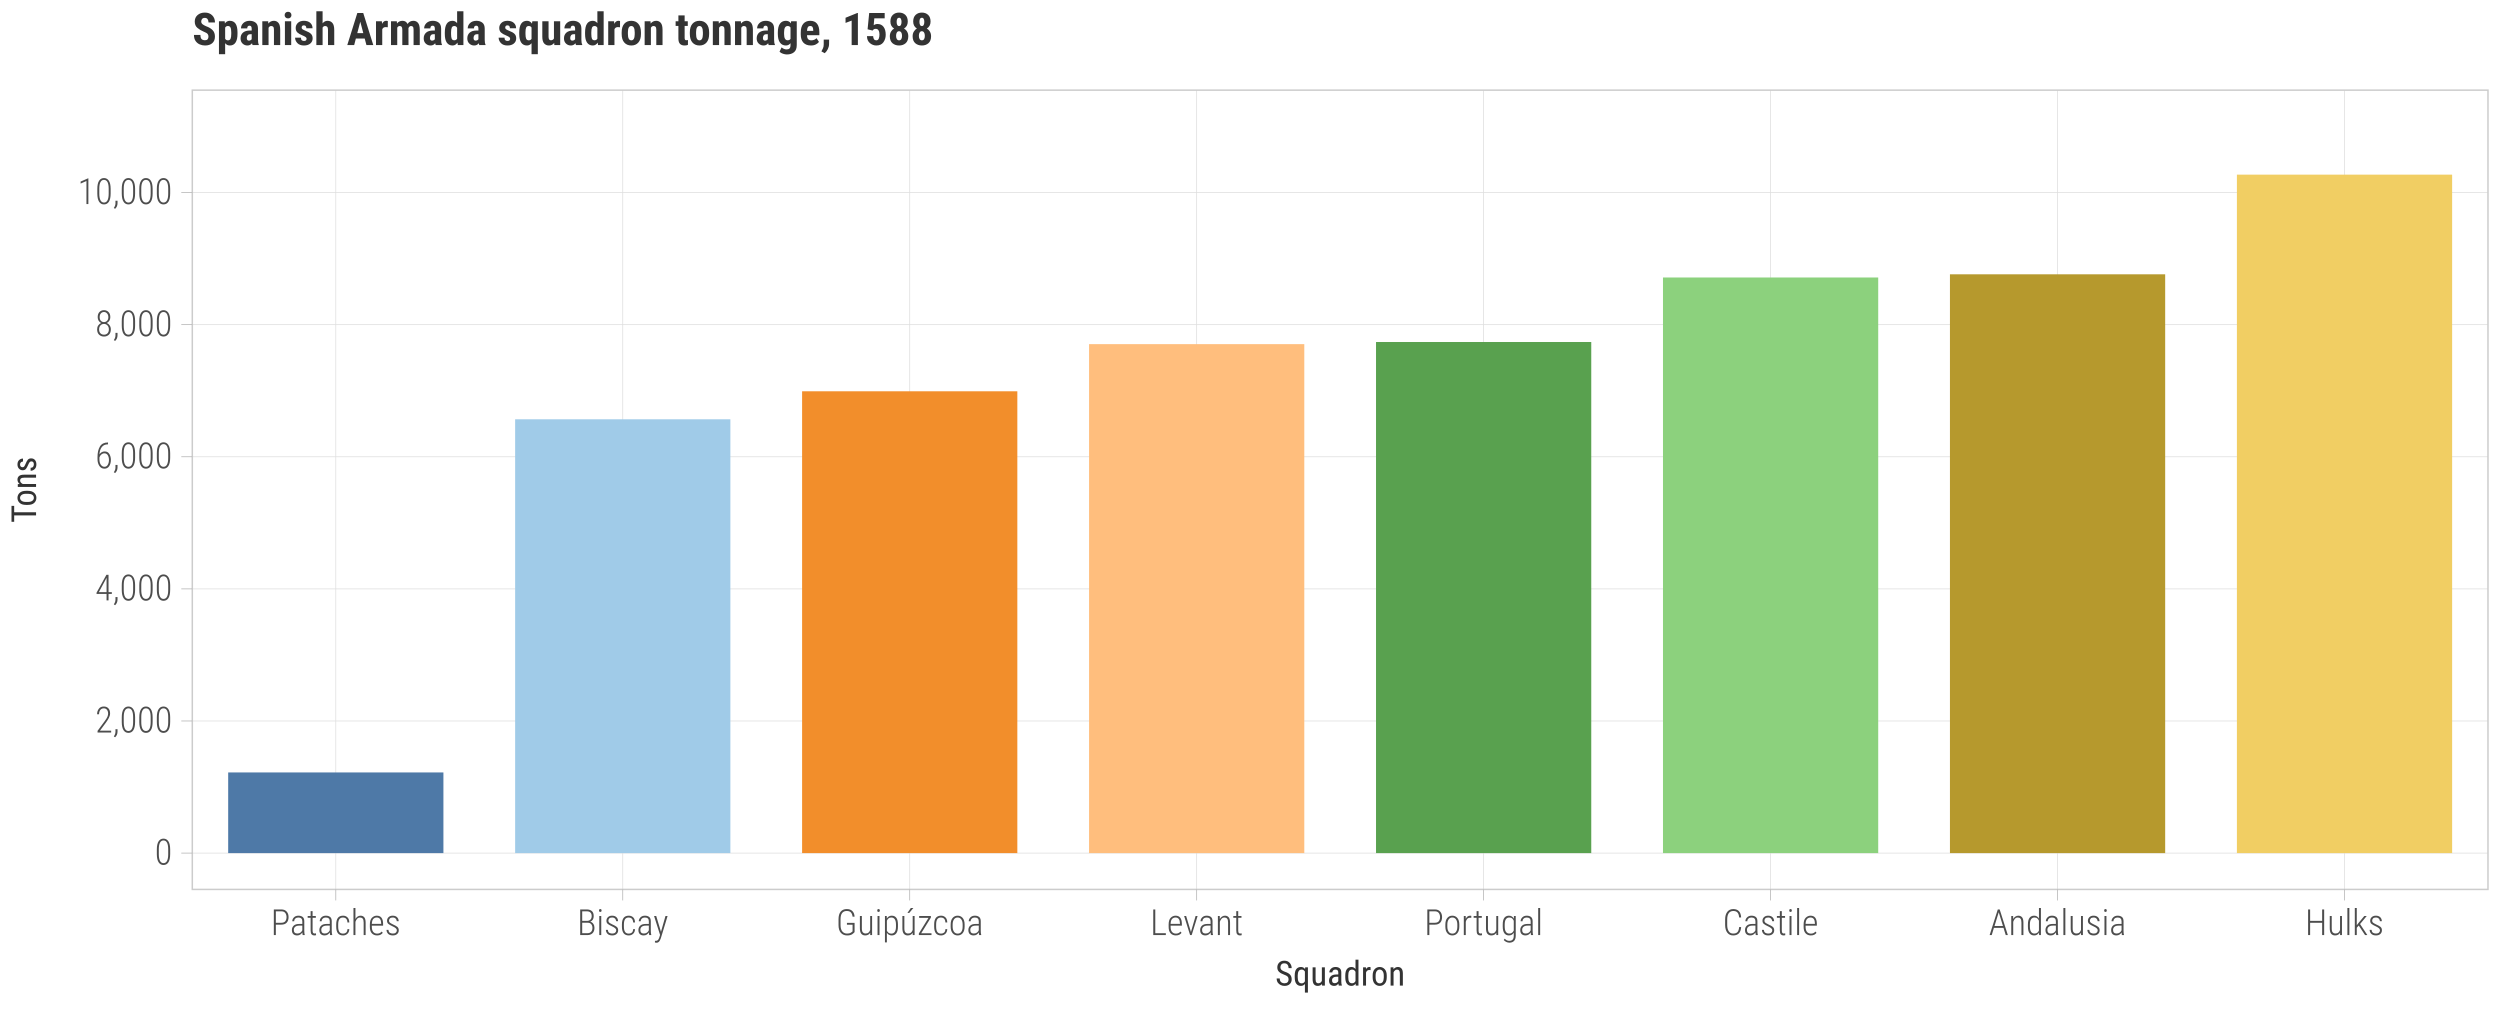
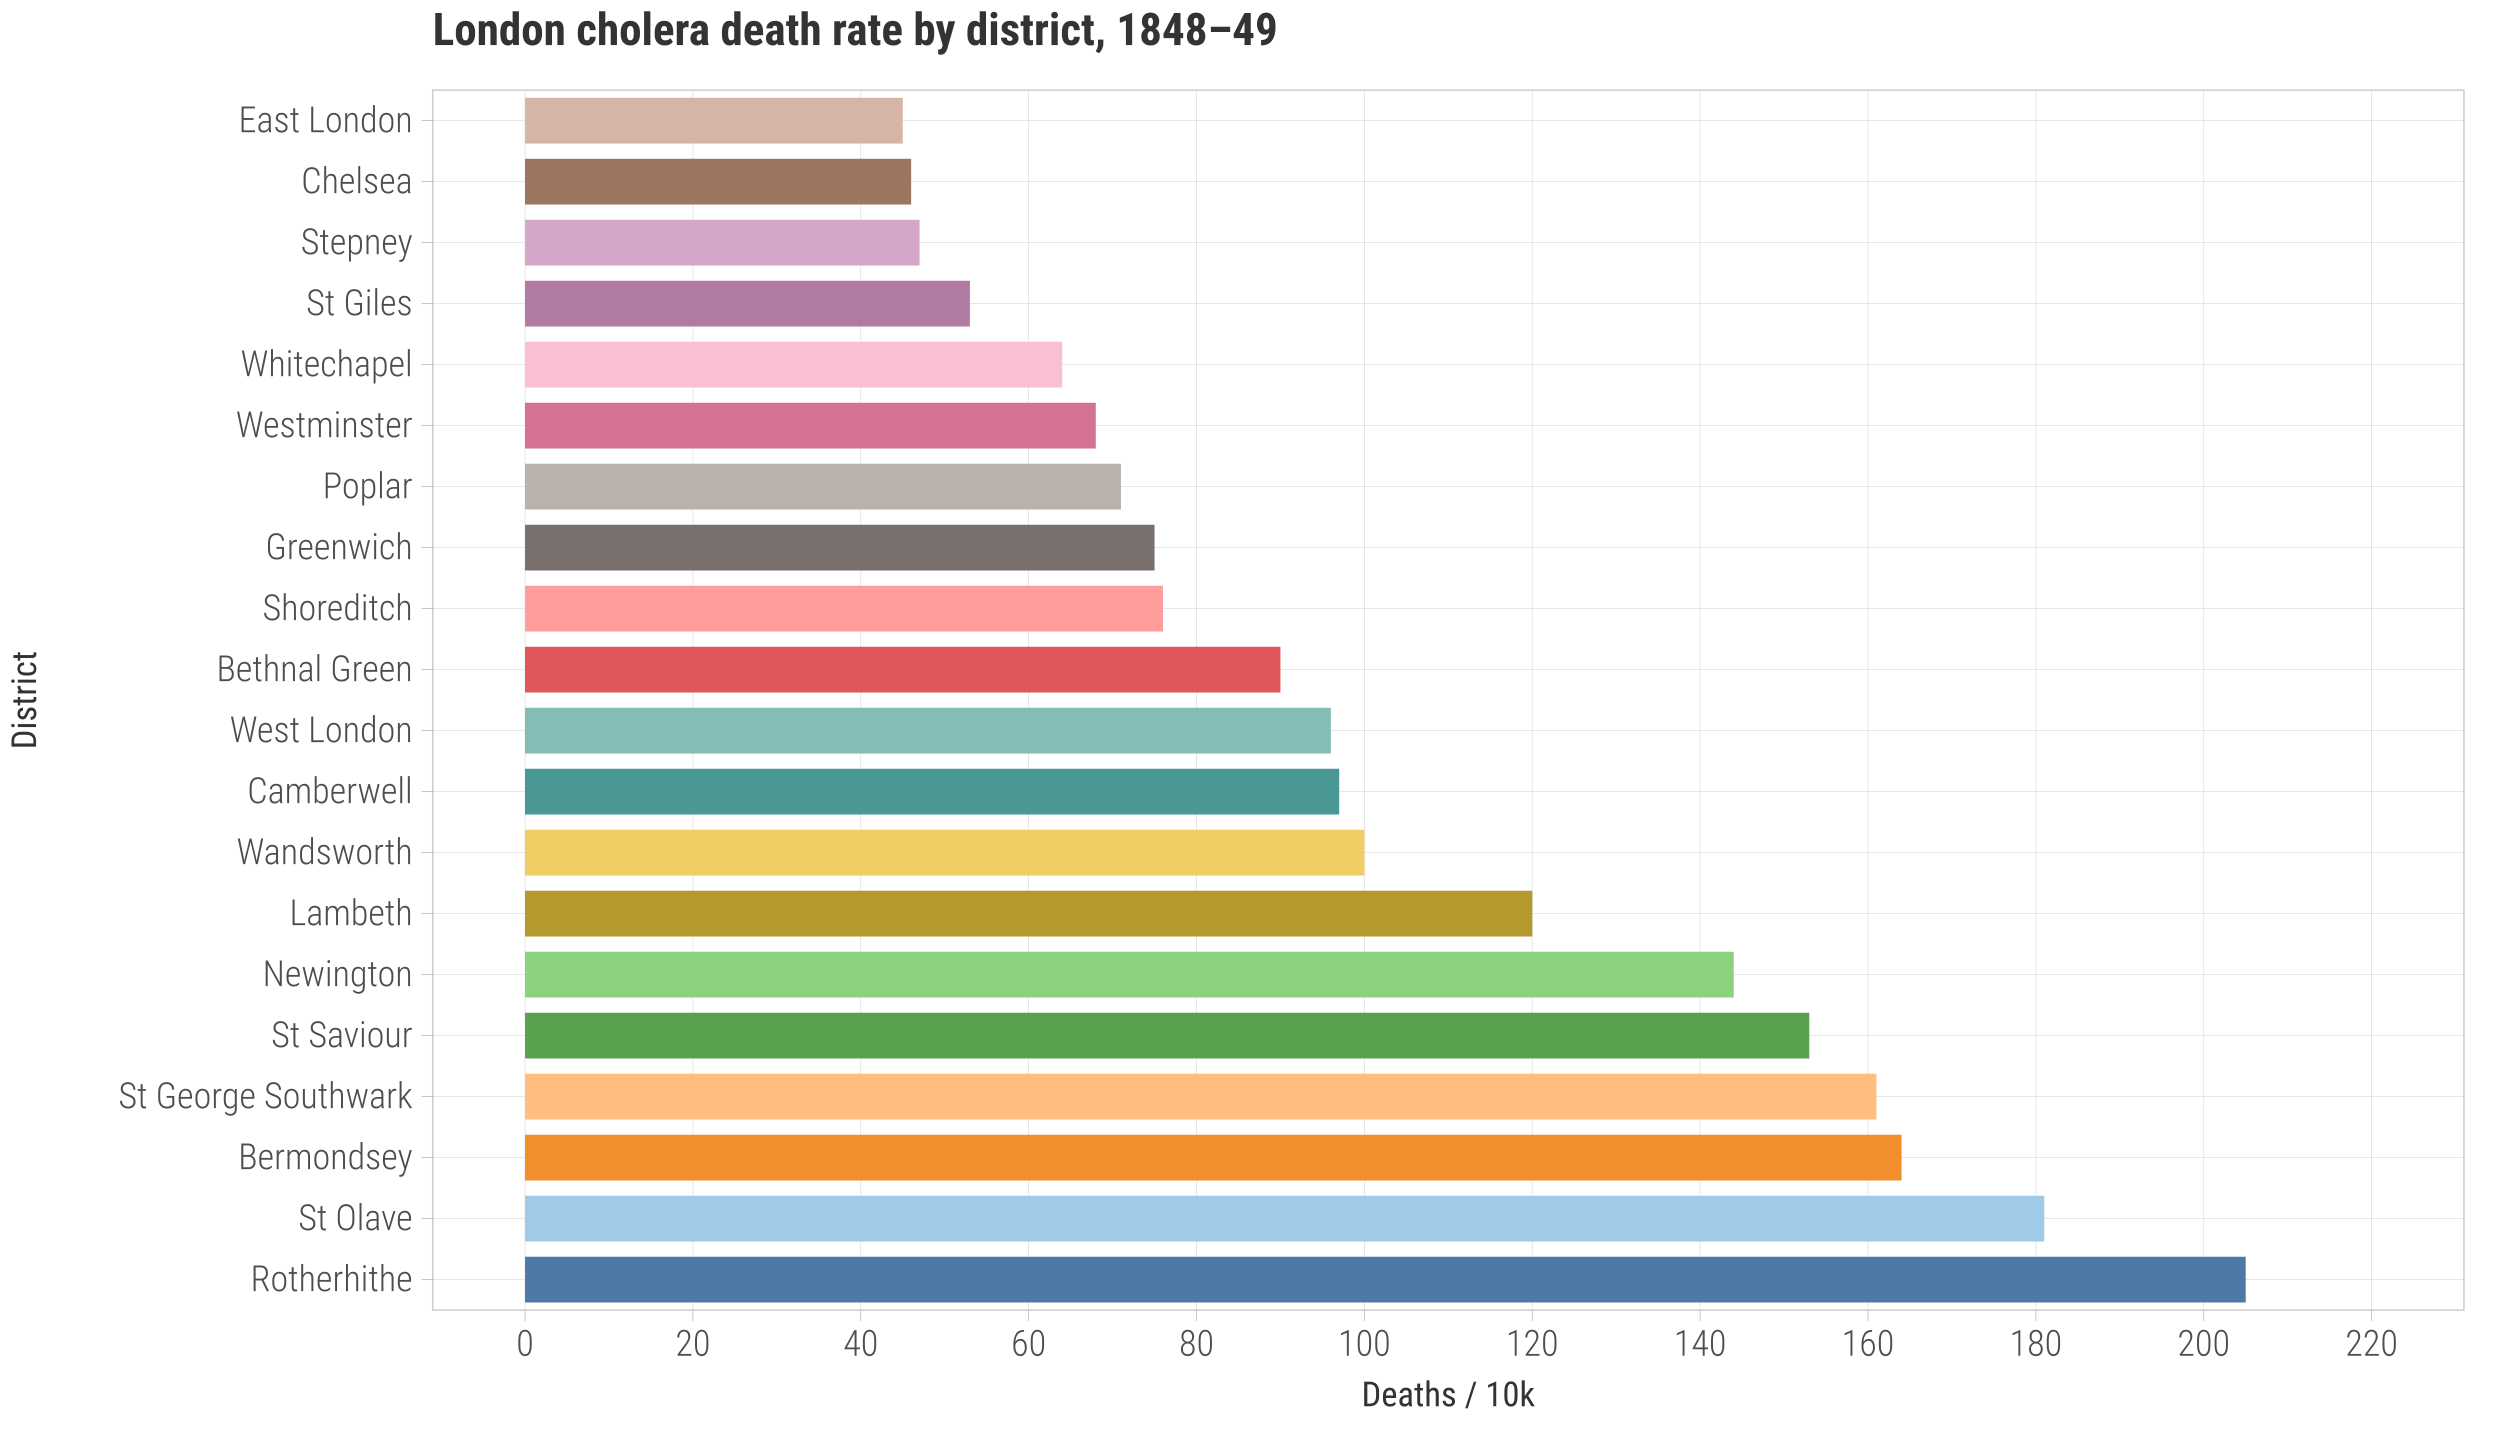
- <svg xmlns="http://www.w3.org/2000/svg" width="832" height="340" viewBox="0 0 832 340" role="img" aria-label="Spanish Armada squadron tonnage, 1588" class="gg-plot" font-family="&quot;Roboto Condensed&quot;, &quot;Arial Narrow&quot;, Arial, sans-serif" font-size="11" font-weight="300" text-rendering="optimizeLegibility" shape-rendering="geometricPrecision">
-   <rect class="gg-paper" width="832" height="340" fill="var(--gg-paper, #ffffff)" />
-   <text class="gg-title" x="64" y="15" font-size="15" font-weight="700" fill="var(--gg-ink, #333333)">Spanish Armada squadron tonnage, 1588</text>
+ <svg xmlns="http://www.w3.org/2000/svg" width="832" height="480" viewBox="0 0 832 480" role="img" aria-label="London cholera death rate by district, 1848–49" class="gg-plot" font-family="&quot;Roboto Condensed&quot;, &quot;Arial Narrow&quot;, Arial, sans-serif" font-size="11" font-weight="300" text-rendering="optimizeLegibility" shape-rendering="geometricPrecision">
+   <rect class="gg-paper" width="832" height="480" fill="var(--gg-paper, #ffffff)" />
+   <text class="gg-title" x="144" y="15" font-size="15" font-weight="700" fill="var(--gg-ink, #333333)">London cholera death rate by district, 1848–49</text>
  <defs>
-     <clipPath id="spalette_tableau20_false_light_832x340-gg-clip-0">
-       <rect width="764" height="266" />
+     <clipPath id="spalette_tableau20_20_false_light_832x480-gg-clip-0">
+       <rect width="676" height="406" />
    </clipPath>
  </defs>
-   <g class="gg-panel" data-panel="0" transform="translate(64,30)">
-     <rect class="gg-panel-background" width="764" height="266" fill="var(--gg-panel, #ffffff)" />
+   <g class="gg-panel" data-panel="0" transform="translate(144,30)">
+     <rect class="gg-panel-background" width="676" height="406" fill="var(--gg-panel, #ffffff)" />
    <g class="gg-grid" stroke="var(--gg-grid, #dedede)" stroke-width="0.25" vector-effect="non-scaling-stroke">
-       <line x1="47.75" y1="0" x2="47.75" y2="266" />
-       <line x1="143.25" y1="0" x2="143.25" y2="266" />
-       <line x1="238.75" y1="0" x2="238.75" y2="266" />
-       <line x1="334.25" y1="0" x2="334.25" y2="266" />
-       <line x1="429.75" y1="0" x2="429.75" y2="266" />
-       <line x1="525.25" y1="0" x2="525.25" y2="266" />
-       <line x1="620.75" y1="0" x2="620.75" y2="266" />
-       <line x1="716.25" y1="0" x2="716.25" y2="266" />
-       <line x1="0" y1="253.91" x2="764" y2="253.91" />
-       <line x1="0" y1="209.94" x2="764" y2="209.94" />
-       <line x1="0" y1="165.98" x2="764" y2="165.98" />
-       <line x1="0" y1="122.01" x2="764" y2="122.01" />
-       <line x1="0" y1="78.04" x2="764" y2="78.04" />
-       <line x1="0" y1="34.07" x2="764" y2="34.07" />
-     </g>
-     <g class="gg-marks" clip-path="url(#spalette_tableau20_false_light_832x340-gg-clip-0)">
+       <line x1="30.73" y1="0" x2="30.73" y2="406" />
+       <line x1="86.6" y1="0" x2="86.6" y2="406" />
+       <line x1="142.46" y1="0" x2="142.46" y2="406" />
+       <line x1="198.33" y1="0" x2="198.33" y2="406" />
+       <line x1="254.2" y1="0" x2="254.2" y2="406" />
+       <line x1="310.07" y1="0" x2="310.07" y2="406" />
+       <line x1="365.93" y1="0" x2="365.93" y2="406" />
+       <line x1="421.8" y1="0" x2="421.8" y2="406" />
+       <line x1="477.67" y1="0" x2="477.67" y2="406" />
+       <line x1="533.54" y1="0" x2="533.54" y2="406" />
+       <line x1="589.4" y1="0" x2="589.4" y2="406" />
+       <line x1="645.27" y1="0" x2="645.27" y2="406" />
+       <line x1="0" y1="395.85" x2="676" y2="395.85" />
+       <line x1="0" y1="375.55" x2="676" y2="375.55" />
+       <line x1="0" y1="355.25" x2="676" y2="355.25" />
+       <line x1="0" y1="334.95" x2="676" y2="334.95" />
+       <line x1="0" y1="314.65" x2="676" y2="314.65" />
+       <line x1="0" y1="294.35" x2="676" y2="294.35" />
+       <line x1="0" y1="274.05" x2="676" y2="274.05" />
+       <line x1="0" y1="253.75" x2="676" y2="253.75" />
+       <line x1="0" y1="233.45" x2="676" y2="233.45" />
+       <line x1="0" y1="213.15" x2="676" y2="213.15" />
+       <line x1="0" y1="192.85" x2="676" y2="192.85" />
+       <line x1="0" y1="172.55" x2="676" y2="172.55" />
+       <line x1="0" y1="152.25" x2="676" y2="152.25" />
+       <line x1="0" y1="131.95" x2="676" y2="131.95" />
+       <line x1="0" y1="111.65" x2="676" y2="111.65" />
+       <line x1="0" y1="91.35" x2="676" y2="91.35" />
+       <line x1="0" y1="71.05" x2="676" y2="71.05" />
+       <line x1="0" y1="50.75" x2="676" y2="50.75" />
+       <line x1="0" y1="30.45" x2="676" y2="30.45" />
+       <line x1="0" y1="10.15" x2="676" y2="10.15" />
+     </g>
+     <g class="gg-marks" clip-path="url(#spalette_tableau20_20_false_light_832x480-gg-clip-0)">
      <g class="gg-batch gg-rects" data-layer="0">
-         <rect x="11.94" y="227.07" width="71.63" height="26.84" fill="#4E79A7" />
-         <rect x="107.44" y="109.54" width="71.63" height="144.37" fill="#A0CBE8" />
-         <rect x="202.94" y="100.22" width="71.63" height="153.69" fill="#F28E2B" />
-         <rect x="298.44" y="84.53" width="71.63" height="169.38" fill="#FFBE7D" />
-         <rect x="393.94" y="83.82" width="71.63" height="170.09" fill="#59A14F" />
-         <rect x="489.44" y="62.35" width="71.63" height="191.56" fill="#8CD17D" />
-         <rect x="584.94" y="61.29" width="71.63" height="192.62" fill="#B6992D" />
-         <rect x="680.44" y="28.12" width="71.63" height="225.79" fill="#F1CE63" />
+         <rect x="30.73" y="388.24" width="572.64" height="15.23" fill="#4E79A7" />
+         <rect x="30.73" y="367.94" width="505.6" height="15.23" fill="#A0CBE8" />
+         <rect x="30.73" y="347.64" width="458.12" height="15.23" fill="#F28E2B" />
+         <rect x="30.73" y="327.34" width="449.74" height="15.23" fill="#FFBE7D" />
+         <rect x="30.73" y="307.04" width="427.39" height="15.23" fill="#59A14F" />
+         <rect x="30.73" y="286.74" width="402.25" height="15.23" fill="#8CD17D" />
+         <rect x="30.73" y="266.44" width="335.21" height="15.23" fill="#B6992D" />
+         <rect x="30.73" y="246.14" width="279.34" height="15.23" fill="#F1CE63" />
+         <rect x="30.73" y="225.84" width="270.96" height="15.23" fill="#499894" />
+         <rect x="30.73" y="205.54" width="268.17" height="15.23" fill="#86BCB6" />
+         <rect x="30.73" y="185.24" width="251.4" height="15.23" fill="#E15759" />
+         <rect x="30.73" y="164.94" width="212.3" height="15.23" fill="#FF9D9A" />
+         <rect x="30.73" y="144.64" width="209.5" height="15.23" fill="#79706E" />
+         <rect x="30.73" y="124.34" width="198.33" height="15.23" fill="#BAB0AC" />
+         <rect x="30.73" y="104.04" width="189.95" height="15.23" fill="#D37295" />
+         <rect x="30.73" y="83.74" width="178.78" height="15.23" fill="#FABFD2" />
+         <rect x="30.73" y="63.44" width="148.05" height="15.23" fill="#B07AA1" />
+         <rect x="30.73" y="43.14" width="131.29" height="15.23" fill="#D4A6C8" />
+         <rect x="30.73" y="22.84" width="128.5" height="15.23" fill="#9D7660" />
+         <rect x="30.73" y="2.54" width="125.7" height="15.23" fill="#D7B5A6" />
      </g>
    </g>
-     <rect class="gg-panel-border" width="764" height="266" fill="none" stroke="var(--gg-panelBorder, #cccccc)" stroke-width="0.5" vector-effect="non-scaling-stroke" />
+     <rect class="gg-panel-border" width="676" height="406" fill="none" stroke="var(--gg-panelBorder, #cccccc)" stroke-width="0.5" vector-effect="non-scaling-stroke" />
  </g>
-   <g class="gg-axis gg-axis-x" transform="translate(64,296)">
-     <g class="gg-tick" transform="translate(47.75,0)">
-       <line y2="3.67" stroke="var(--gg-tickColor, #b3b3b3)" stroke-width="0.25" vector-effect="non-scaling-stroke" />
-       <text y="6.67" dy="0.71em" text-anchor="middle" fill="var(--gg-axisText, #4d4d4d)" font-size="12" font-weight="300">Pataches</text>
-     </g>
-     <g class="gg-tick" transform="translate(143.25,0)">
-       <line y2="3.67" stroke="var(--gg-tickColor, #b3b3b3)" stroke-width="0.25" vector-effect="non-scaling-stroke" />
-       <text y="6.67" dy="0.71em" text-anchor="middle" fill="var(--gg-axisText, #4d4d4d)" font-size="12" font-weight="300">Biscay</text>
-     </g>
-     <g class="gg-tick" transform="translate(238.75,0)">
-       <line y2="3.67" stroke="var(--gg-tickColor, #b3b3b3)" stroke-width="0.25" vector-effect="non-scaling-stroke" />
-       <text y="6.67" dy="0.71em" text-anchor="middle" fill="var(--gg-axisText, #4d4d4d)" font-size="12" font-weight="300">Guipúzcoa</text>
-     </g>
-     <g class="gg-tick" transform="translate(334.25,0)">
-       <line y2="3.67" stroke="var(--gg-tickColor, #b3b3b3)" stroke-width="0.25" vector-effect="non-scaling-stroke" />
-       <text y="6.67" dy="0.71em" text-anchor="middle" fill="var(--gg-axisText, #4d4d4d)" font-size="12" font-weight="300">Levant</text>
-     </g>
-     <g class="gg-tick" transform="translate(429.75,0)">
-       <line y2="3.67" stroke="var(--gg-tickColor, #b3b3b3)" stroke-width="0.25" vector-effect="non-scaling-stroke" />
-       <text y="6.67" dy="0.71em" text-anchor="middle" fill="var(--gg-axisText, #4d4d4d)" font-size="12" font-weight="300">Portugal</text>
-     </g>
-     <g class="gg-tick" transform="translate(525.25,0)">
-       <line y2="3.67" stroke="var(--gg-tickColor, #b3b3b3)" stroke-width="0.25" vector-effect="non-scaling-stroke" />
-       <text y="6.67" dy="0.71em" text-anchor="middle" fill="var(--gg-axisText, #4d4d4d)" font-size="12" font-weight="300">Castile</text>
-     </g>
-     <g class="gg-tick" transform="translate(620.75,0)">
-       <line y2="3.67" stroke="var(--gg-tickColor, #b3b3b3)" stroke-width="0.25" vector-effect="non-scaling-stroke" />
-       <text y="6.67" dy="0.71em" text-anchor="middle" fill="var(--gg-axisText, #4d4d4d)" font-size="12" font-weight="300">Andalusia</text>
-     </g>
-     <g class="gg-tick" transform="translate(716.25,0)">
-       <line y2="3.67" stroke="var(--gg-tickColor, #b3b3b3)" stroke-width="0.25" vector-effect="non-scaling-stroke" />
-       <text y="6.67" dy="0.71em" text-anchor="middle" fill="var(--gg-axisText, #4d4d4d)" font-size="12" font-weight="300">Hulks</text>
+   <g class="gg-axis gg-axis-x" transform="translate(144,436)">
+     <g class="gg-tick" transform="translate(30.73,0)">
+       <line y2="3.67" stroke="var(--gg-tickColor, #b3b3b3)" stroke-width="0.25" vector-effect="non-scaling-stroke" />
+       <text y="6.67" dy="0.71em" text-anchor="middle" fill="var(--gg-axisText, #4d4d4d)" font-size="12" font-weight="300">0</text>
+     </g>
+     <g class="gg-tick" transform="translate(86.6,0)">
+       <line y2="3.67" stroke="var(--gg-tickColor, #b3b3b3)" stroke-width="0.25" vector-effect="non-scaling-stroke" />
+       <text y="6.67" dy="0.71em" text-anchor="middle" fill="var(--gg-axisText, #4d4d4d)" font-size="12" font-weight="300">20</text>
+     </g>
+     <g class="gg-tick" transform="translate(142.46,0)">
+       <line y2="3.67" stroke="var(--gg-tickColor, #b3b3b3)" stroke-width="0.25" vector-effect="non-scaling-stroke" />
+       <text y="6.67" dy="0.71em" text-anchor="middle" fill="var(--gg-axisText, #4d4d4d)" font-size="12" font-weight="300">40</text>
+     </g>
+     <g class="gg-tick" transform="translate(198.33,0)">
+       <line y2="3.67" stroke="var(--gg-tickColor, #b3b3b3)" stroke-width="0.25" vector-effect="non-scaling-stroke" />
+       <text y="6.67" dy="0.71em" text-anchor="middle" fill="var(--gg-axisText, #4d4d4d)" font-size="12" font-weight="300">60</text>
+     </g>
+     <g class="gg-tick" transform="translate(254.2,0)">
+       <line y2="3.67" stroke="var(--gg-tickColor, #b3b3b3)" stroke-width="0.25" vector-effect="non-scaling-stroke" />
+       <text y="6.67" dy="0.71em" text-anchor="middle" fill="var(--gg-axisText, #4d4d4d)" font-size="12" font-weight="300">80</text>
+     </g>
+     <g class="gg-tick" transform="translate(310.07,0)">
+       <line y2="3.67" stroke="var(--gg-tickColor, #b3b3b3)" stroke-width="0.25" vector-effect="non-scaling-stroke" />
+       <text y="6.67" dy="0.71em" text-anchor="middle" fill="var(--gg-axisText, #4d4d4d)" font-size="12" font-weight="300">100</text>
+     </g>
+     <g class="gg-tick" transform="translate(365.93,0)">
+       <line y2="3.67" stroke="var(--gg-tickColor, #b3b3b3)" stroke-width="0.25" vector-effect="non-scaling-stroke" />
+       <text y="6.67" dy="0.71em" text-anchor="middle" fill="var(--gg-axisText, #4d4d4d)" font-size="12" font-weight="300">120</text>
+     </g>
+     <g class="gg-tick" transform="translate(421.8,0)">
+       <line y2="3.67" stroke="var(--gg-tickColor, #b3b3b3)" stroke-width="0.25" vector-effect="non-scaling-stroke" />
+       <text y="6.67" dy="0.71em" text-anchor="middle" fill="var(--gg-axisText, #4d4d4d)" font-size="12" font-weight="300">140</text>
+     </g>
+     <g class="gg-tick" transform="translate(477.67,0)">
+       <line y2="3.67" stroke="var(--gg-tickColor, #b3b3b3)" stroke-width="0.25" vector-effect="non-scaling-stroke" />
+       <text y="6.67" dy="0.71em" text-anchor="middle" fill="var(--gg-axisText, #4d4d4d)" font-size="12" font-weight="300">160</text>
+     </g>
+     <g class="gg-tick" transform="translate(533.54,0)">
+       <line y2="3.67" stroke="var(--gg-tickColor, #b3b3b3)" stroke-width="0.25" vector-effect="non-scaling-stroke" />
+       <text y="6.67" dy="0.71em" text-anchor="middle" fill="var(--gg-axisText, #4d4d4d)" font-size="12" font-weight="300">180</text>
+     </g>
+     <g class="gg-tick" transform="translate(589.4,0)">
+       <line y2="3.67" stroke="var(--gg-tickColor, #b3b3b3)" stroke-width="0.25" vector-effect="non-scaling-stroke" />
+       <text y="6.67" dy="0.71em" text-anchor="middle" fill="var(--gg-axisText, #4d4d4d)" font-size="12" font-weight="300">200</text>
+     </g>
+     <g class="gg-tick" transform="translate(645.27,0)">
+       <line y2="3.67" stroke="var(--gg-tickColor, #b3b3b3)" stroke-width="0.25" vector-effect="non-scaling-stroke" />
+       <text y="6.67" dy="0.71em" text-anchor="middle" fill="var(--gg-axisText, #4d4d4d)" font-size="12" font-weight="300">220</text>
    </g>
  </g>
-   <g class="gg-axis gg-axis-y" transform="translate(64,30)">
-     <g class="gg-tick" transform="translate(0,253.91)">
-       <line x2="-3.67" stroke="var(--gg-tickColor, #b3b3b3)" stroke-width="0.25" vector-effect="non-scaling-stroke" />
-       <text x="-6.67" dy="0.32em" text-anchor="end" fill="var(--gg-axisText, #4d4d4d)" font-size="12" font-weight="300">0</text>
-     </g>
-     <g class="gg-tick" transform="translate(0,209.94)">
-       <line x2="-3.67" stroke="var(--gg-tickColor, #b3b3b3)" stroke-width="0.25" vector-effect="non-scaling-stroke" />
-       <text x="-6.67" dy="0.32em" text-anchor="end" fill="var(--gg-axisText, #4d4d4d)" font-size="12" font-weight="300">2,000</text>
-     </g>
-     <g class="gg-tick" transform="translate(0,165.98)">
-       <line x2="-3.67" stroke="var(--gg-tickColor, #b3b3b3)" stroke-width="0.25" vector-effect="non-scaling-stroke" />
-       <text x="-6.67" dy="0.32em" text-anchor="end" fill="var(--gg-axisText, #4d4d4d)" font-size="12" font-weight="300">4,000</text>
-     </g>
-     <g class="gg-tick" transform="translate(0,122.01)">
-       <line x2="-3.67" stroke="var(--gg-tickColor, #b3b3b3)" stroke-width="0.25" vector-effect="non-scaling-stroke" />
-       <text x="-6.67" dy="0.32em" text-anchor="end" fill="var(--gg-axisText, #4d4d4d)" font-size="12" font-weight="300">6,000</text>
-     </g>
-     <g class="gg-tick" transform="translate(0,78.04)">
-       <line x2="-3.67" stroke="var(--gg-tickColor, #b3b3b3)" stroke-width="0.25" vector-effect="non-scaling-stroke" />
-       <text x="-6.67" dy="0.32em" text-anchor="end" fill="var(--gg-axisText, #4d4d4d)" font-size="12" font-weight="300">8,000</text>
-     </g>
-     <g class="gg-tick" transform="translate(0,34.07)">
-       <line x2="-3.67" stroke="var(--gg-tickColor, #b3b3b3)" stroke-width="0.25" vector-effect="non-scaling-stroke" />
-       <text x="-6.67" dy="0.32em" text-anchor="end" fill="var(--gg-axisText, #4d4d4d)" font-size="12" font-weight="300">10,000</text>
+   <g class="gg-axis gg-axis-y" transform="translate(144,30)">
+     <g class="gg-tick" transform="translate(0,395.85)">
+       <line x2="-3.67" stroke="var(--gg-tickColor, #b3b3b3)" stroke-width="0.25" vector-effect="non-scaling-stroke" />
+       <text x="-6.67" dy="0.32em" text-anchor="end" fill="var(--gg-axisText, #4d4d4d)" font-size="12" font-weight="300">Rotherhithe</text>
+     </g>
+     <g class="gg-tick" transform="translate(0,375.55)">
+       <line x2="-3.67" stroke="var(--gg-tickColor, #b3b3b3)" stroke-width="0.25" vector-effect="non-scaling-stroke" />
+       <text x="-6.67" dy="0.32em" text-anchor="end" fill="var(--gg-axisText, #4d4d4d)" font-size="12" font-weight="300">St Olave</text>
+     </g>
+     <g class="gg-tick" transform="translate(0,355.25)">
+       <line x2="-3.67" stroke="var(--gg-tickColor, #b3b3b3)" stroke-width="0.25" vector-effect="non-scaling-stroke" />
+       <text x="-6.67" dy="0.32em" text-anchor="end" fill="var(--gg-axisText, #4d4d4d)" font-size="12" font-weight="300">Bermondsey</text>
+     </g>
+     <g class="gg-tick" transform="translate(0,334.95)">
+       <line x2="-3.67" stroke="var(--gg-tickColor, #b3b3b3)" stroke-width="0.25" vector-effect="non-scaling-stroke" />
+       <text x="-6.67" dy="0.32em" text-anchor="end" fill="var(--gg-axisText, #4d4d4d)" font-size="12" font-weight="300">St George Southwark</text>
+     </g>
+     <g class="gg-tick" transform="translate(0,314.65)">
+       <line x2="-3.67" stroke="var(--gg-tickColor, #b3b3b3)" stroke-width="0.25" vector-effect="non-scaling-stroke" />
+       <text x="-6.67" dy="0.32em" text-anchor="end" fill="var(--gg-axisText, #4d4d4d)" font-size="12" font-weight="300">St Saviour</text>
+     </g>
+     <g class="gg-tick" transform="translate(0,294.35)">
+       <line x2="-3.67" stroke="var(--gg-tickColor, #b3b3b3)" stroke-width="0.25" vector-effect="non-scaling-stroke" />
+       <text x="-6.67" dy="0.32em" text-anchor="end" fill="var(--gg-axisText, #4d4d4d)" font-size="12" font-weight="300">Newington</text>
+     </g>
+     <g class="gg-tick" transform="translate(0,274.05)">
+       <line x2="-3.67" stroke="var(--gg-tickColor, #b3b3b3)" stroke-width="0.25" vector-effect="non-scaling-stroke" />
+       <text x="-6.67" dy="0.32em" text-anchor="end" fill="var(--gg-axisText, #4d4d4d)" font-size="12" font-weight="300">Lambeth</text>
+     </g>
+     <g class="gg-tick" transform="translate(0,253.75)">
+       <line x2="-3.67" stroke="var(--gg-tickColor, #b3b3b3)" stroke-width="0.25" vector-effect="non-scaling-stroke" />
+       <text x="-6.67" dy="0.32em" text-anchor="end" fill="var(--gg-axisText, #4d4d4d)" font-size="12" font-weight="300">Wandsworth</text>
+     </g>
+     <g class="gg-tick" transform="translate(0,233.45)">
+       <line x2="-3.67" stroke="var(--gg-tickColor, #b3b3b3)" stroke-width="0.25" vector-effect="non-scaling-stroke" />
+       <text x="-6.67" dy="0.32em" text-anchor="end" fill="var(--gg-axisText, #4d4d4d)" font-size="12" font-weight="300">Camberwell</text>
+     </g>
+     <g class="gg-tick" transform="translate(0,213.15)">
+       <line x2="-3.67" stroke="var(--gg-tickColor, #b3b3b3)" stroke-width="0.25" vector-effect="non-scaling-stroke" />
+       <text x="-6.67" dy="0.32em" text-anchor="end" fill="var(--gg-axisText, #4d4d4d)" font-size="12" font-weight="300">West London</text>
+     </g>
+     <g class="gg-tick" transform="translate(0,192.85)">
+       <line x2="-3.67" stroke="var(--gg-tickColor, #b3b3b3)" stroke-width="0.25" vector-effect="non-scaling-stroke" />
+       <text x="-6.67" dy="0.32em" text-anchor="end" fill="var(--gg-axisText, #4d4d4d)" font-size="12" font-weight="300">Bethnal Green</text>
+     </g>
+     <g class="gg-tick" transform="translate(0,172.55)">
+       <line x2="-3.67" stroke="var(--gg-tickColor, #b3b3b3)" stroke-width="0.25" vector-effect="non-scaling-stroke" />
+       <text x="-6.67" dy="0.32em" text-anchor="end" fill="var(--gg-axisText, #4d4d4d)" font-size="12" font-weight="300">Shoreditch</text>
+     </g>
+     <g class="gg-tick" transform="translate(0,152.25)">
+       <line x2="-3.67" stroke="var(--gg-tickColor, #b3b3b3)" stroke-width="0.25" vector-effect="non-scaling-stroke" />
+       <text x="-6.67" dy="0.32em" text-anchor="end" fill="var(--gg-axisText, #4d4d4d)" font-size="12" font-weight="300">Greenwich</text>
+     </g>
+     <g class="gg-tick" transform="translate(0,131.95)">
+       <line x2="-3.67" stroke="var(--gg-tickColor, #b3b3b3)" stroke-width="0.25" vector-effect="non-scaling-stroke" />
+       <text x="-6.67" dy="0.32em" text-anchor="end" fill="var(--gg-axisText, #4d4d4d)" font-size="12" font-weight="300">Poplar</text>
+     </g>
+     <g class="gg-tick" transform="translate(0,111.65)">
+       <line x2="-3.67" stroke="var(--gg-tickColor, #b3b3b3)" stroke-width="0.25" vector-effect="non-scaling-stroke" />
+       <text x="-6.67" dy="0.32em" text-anchor="end" fill="var(--gg-axisText, #4d4d4d)" font-size="12" font-weight="300">Westminster</text>
+     </g>
+     <g class="gg-tick" transform="translate(0,91.35)">
+       <line x2="-3.67" stroke="var(--gg-tickColor, #b3b3b3)" stroke-width="0.25" vector-effect="non-scaling-stroke" />
+       <text x="-6.67" dy="0.32em" text-anchor="end" fill="var(--gg-axisText, #4d4d4d)" font-size="12" font-weight="300">Whitechapel</text>
+     </g>
+     <g class="gg-tick" transform="translate(0,71.05)">
+       <line x2="-3.67" stroke="var(--gg-tickColor, #b3b3b3)" stroke-width="0.25" vector-effect="non-scaling-stroke" />
+       <text x="-6.67" dy="0.32em" text-anchor="end" fill="var(--gg-axisText, #4d4d4d)" font-size="12" font-weight="300">St Giles</text>
+     </g>
+     <g class="gg-tick" transform="translate(0,50.75)">
+       <line x2="-3.67" stroke="var(--gg-tickColor, #b3b3b3)" stroke-width="0.25" vector-effect="non-scaling-stroke" />
+       <text x="-6.67" dy="0.32em" text-anchor="end" fill="var(--gg-axisText, #4d4d4d)" font-size="12" font-weight="300">Stepney</text>
+     </g>
+     <g class="gg-tick" transform="translate(0,30.45)">
+       <line x2="-3.67" stroke="var(--gg-tickColor, #b3b3b3)" stroke-width="0.25" vector-effect="non-scaling-stroke" />
+       <text x="-6.67" dy="0.32em" text-anchor="end" fill="var(--gg-axisText, #4d4d4d)" font-size="12" font-weight="300">Chelsea</text>
+     </g>
+     <g class="gg-tick" transform="translate(0,10.15)">
+       <line x2="-3.67" stroke="var(--gg-tickColor, #b3b3b3)" stroke-width="0.25" vector-effect="non-scaling-stroke" />
+       <text x="-6.67" dy="0.32em" text-anchor="end" fill="var(--gg-axisText, #4d4d4d)" font-size="12" font-weight="300">East London</text>
    </g>
  </g>
-   <text class="gg-axis-title" x="446" y="328" text-anchor="middle" fill="var(--gg-ink, #333333)" font-size="11.5" font-weight="400">Squadron</text>
-   <text class="gg-axis-title" transform="translate(12,163) rotate(-90)" text-anchor="middle" fill="var(--gg-ink, #333333)" font-size="11.5" font-weight="400">Tons</text>
+   <text class="gg-axis-title" x="482" y="468" text-anchor="middle" fill="var(--gg-ink, #333333)" font-size="11.5" font-weight="400">Deaths / 10k</text>
+   <text class="gg-axis-title" transform="translate(12,233) rotate(-90)" text-anchor="middle" fill="var(--gg-ink, #333333)" font-size="11.5" font-weight="400">District</text>
</svg>
